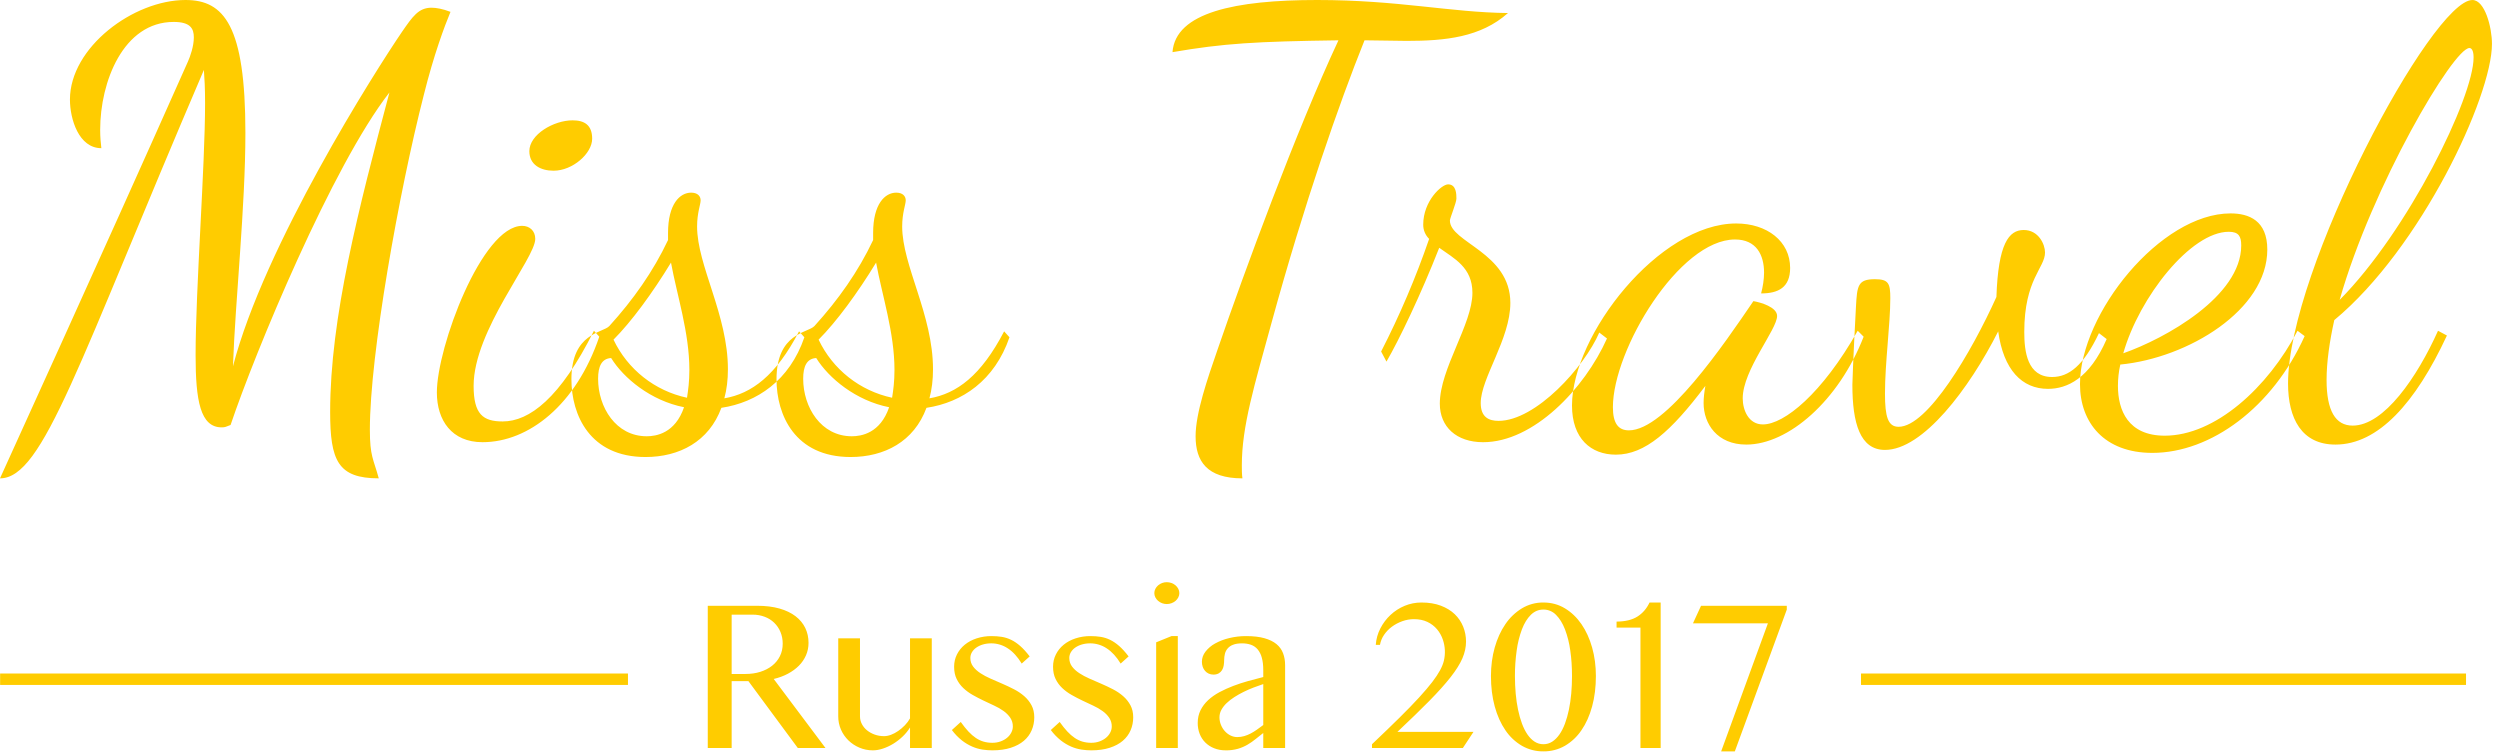
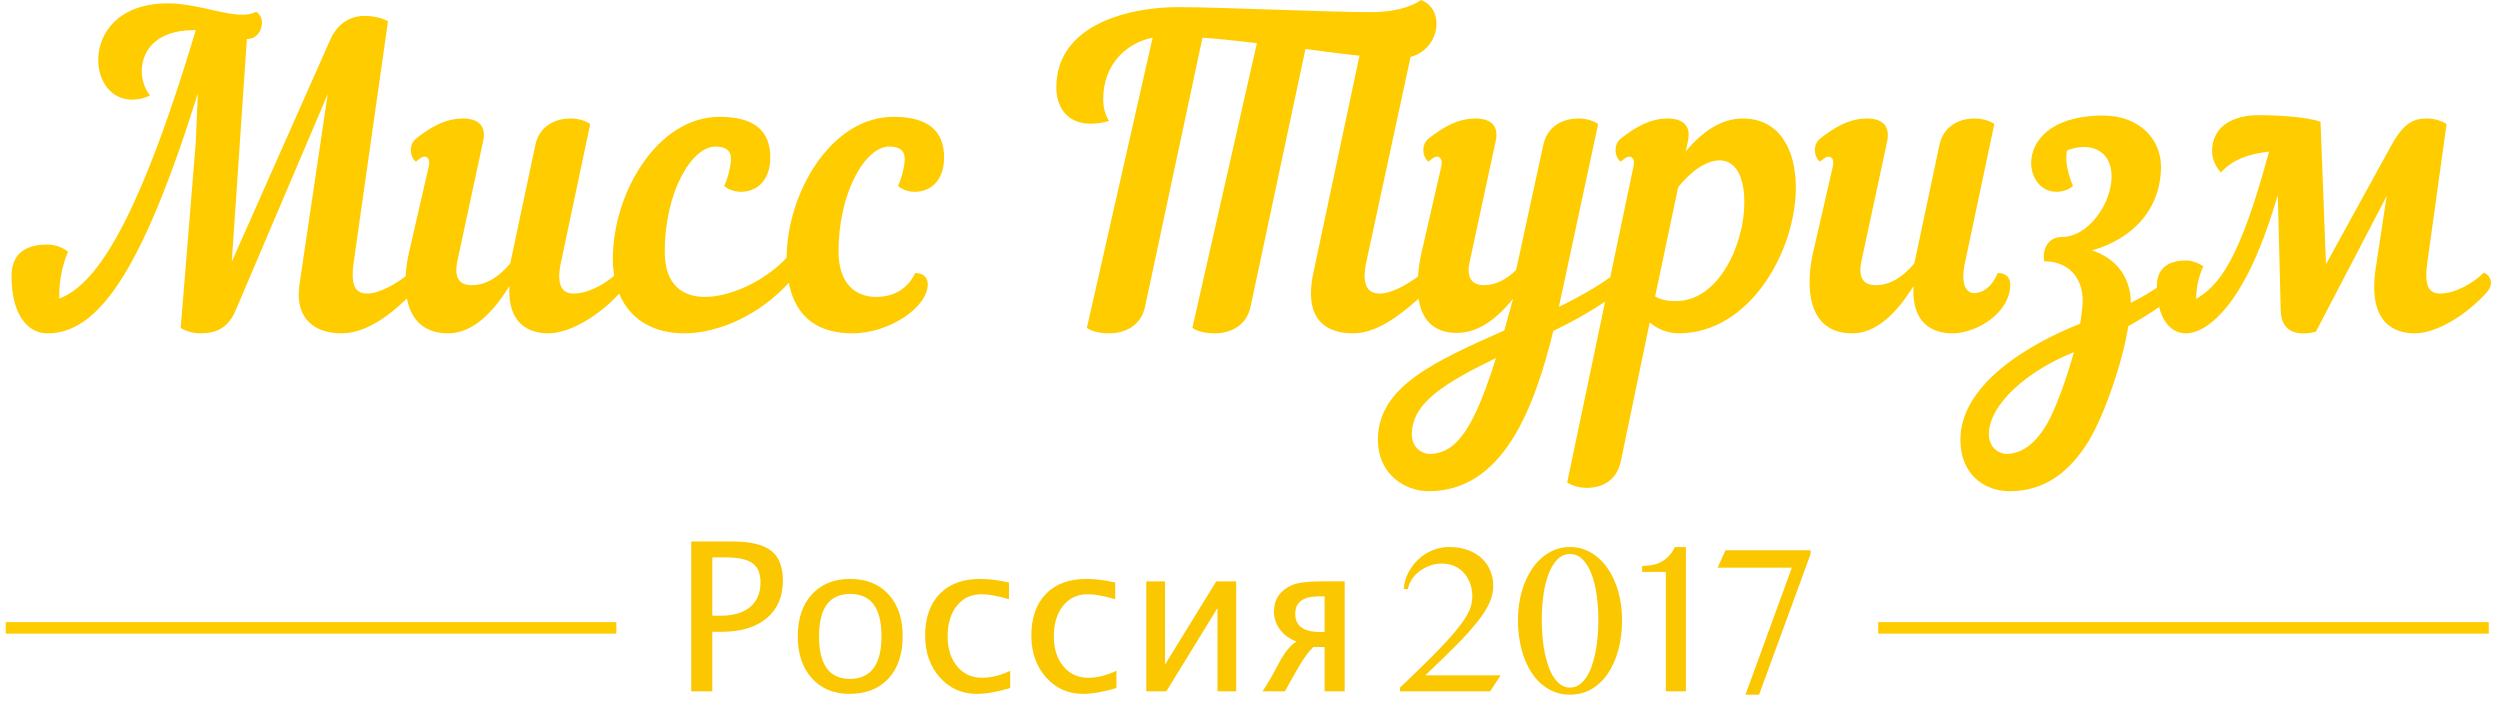
- <svg xmlns="http://www.w3.org/2000/svg" width="219" height="66" viewBox="0 0 219 66">
+ <svg xmlns="http://www.w3.org/2000/svg" width="217" height="61" viewBox="0 0 217 61">
  <g fill="none" fill-rule="evenodd">
-     <path fill="#FC0" d="M39.463 1.039c-.519 1.246-1.454 3.738-2.336 7.27C34.946 16.823 32.4 31.05 32.4 37.645c0 2.337.312 2.544.78 4.258-3.583 0-4.259-1.558-4.259-5.816 0-8.256 2.493-17.81 5.193-27.988-4.985 6.387-11.787 22.796-13.916 29.13-.415.156-.467.208-.779.208-1.87 0-2.285-2.336-2.285-6.335 0-5.711.831-16.564.831-22.068 0-1.35-.052-2.18-.104-2.908C6.802 31.934 3.791 41.904 0 41.904.83 40.034 8.048 24.3 16.46 5.4c.208-.467.52-1.35.52-2.129 0-.779-.312-1.35-1.766-1.35-4.414 0-6.439 5.245-6.439 9.45 0 .676.052 1.143.104 1.61-1.973 0-2.752-2.544-2.752-4.258C6.127 4.154 11.683 0 16.253 0c3.375 0 5.244 2.233 5.244 11.631 0 6.491-.883 14.643-1.09 20.459C23.159 21.497 32.869 6.23 35.205 2.804 36.14 1.454 36.66.675 37.802.675c.415 0 .986.104 1.661.364zm6.283 18.745c.623 0 1.143.415 1.143 1.142 0 1.714-5.4 7.996-5.4 12.877 0 2.493.83 3.116 2.544 3.116 2.336 0 5.037-2.025 7.996-7.945l.468.52c-2.025 5.971-6.18 9.242-10.23 9.242-2.7 0-3.998-1.92-3.998-4.361 0-3.947 3.946-14.591 7.477-14.591zm2.752-4.83c1.662 0 3.376-1.505 3.376-2.803 0-1.195-.675-1.61-1.714-1.61-1.662 0-3.79 1.246-3.79 2.7 0 1.194.986 1.714 2.128 1.714zm1.558 18.278c0-4.102 2.752-4.05 3.323-4.673 2.077-2.285 3.843-4.777 5.141-7.53v-.622c0-2.545 1.039-3.531 2.025-3.531.571 0 .83.311.83.675 0 .363-.31 1.09-.31 2.285 0 3.427 2.7 7.736 2.7 12.514 0 .934-.104 1.765-.312 2.544 2.388-.415 4.517-1.973 6.543-5.868l.467.52c-1.298 3.79-4.154 5.711-7.27 6.179-1.09 2.96-3.686 4.31-6.646 4.31-4.881 0-6.49-3.687-6.49-6.803zm10.333-.83c0-3.272-1.09-6.543-1.61-9.399-1.61 2.648-3.478 5.193-5.036 6.75a9.275 9.275 0 0 0 6.439 5.089c.103-.675.207-1.402.207-2.44zm-3.738 5.815c.83 0 2.492-.26 3.271-2.544-2.908-.571-5.296-2.545-6.387-4.31-.83.052-1.142.727-1.142 1.817 0 2.493 1.558 5.037 4.258 5.037zm11.371-4.985c0-4.102 2.752-4.05 3.324-4.673 2.077-2.285 3.842-4.777 5.14-7.53v-.622c0-2.545 1.039-3.531 2.025-3.531.571 0 .831.311.831.675 0 .363-.311 1.09-.311 2.285 0 3.427 2.7 7.736 2.7 12.514 0 .934-.104 1.765-.312 2.544 2.389-.415 4.518-1.973 6.543-5.868l.467.52c-1.298 3.79-4.154 5.711-7.27 6.179-1.09 2.96-3.686 4.31-6.646 4.31-4.881 0-6.49-3.687-6.49-6.803zm10.334-.83c0-3.272-1.09-6.543-1.61-9.399-1.61 2.648-3.48 5.193-5.037 6.75a9.275 9.275 0 0 0 6.439 5.089c.104-.675.208-1.402.208-2.44zm-3.74 5.815c.832 0 2.493-.26 3.272-2.544-2.908-.571-5.296-2.545-6.387-4.31-.83.052-1.142.727-1.142 1.817 0 2.493 1.558 5.037 4.258 5.037zM102.71 4.57C102.969 1.09 108.213 0 115.379 0c7.113 0 11.683 1.09 16.72 1.142-2.39 2.13-5.505 2.44-8.88 2.44-1.194 0-2.44-.051-3.687-.051-2.232 5.556-5.244 14.176-8.152 24.768-1.506 5.504-2.596 9.035-2.596 12.462 0 .364 0 .78.052 1.143-3.116 0-4.102-1.506-4.102-3.687 0-2.025 1.038-5.037 1.92-7.581 2.338-6.802 6.907-19.212 10.594-27.105-7.218.104-10.022.26-14.54 1.038zm18.745 27.106l-.468-.883a75.314 75.314 0 0 0 4.206-9.866 1.72 1.72 0 0 1-.519-1.246c0-2.077 1.61-3.531 2.18-3.531.728 0 .728.883.728 1.246 0 .364-.571 1.714-.571 1.921 0 1.922 5.296 2.804 5.296 7.218 0 3.167-2.596 6.594-2.596 8.775 0 1.247.727 1.558 1.558 1.558 3.27 0 7.529-4.725 8.827-7.737l.675.52c-1.973 4.413-6.439 9.086-10.852 9.086-2.337 0-3.791-1.35-3.791-3.375 0-3.063 2.856-6.958 2.856-9.71 0-2.233-1.61-3.011-2.908-3.946-1.61 4.102-3.53 8.1-4.621 9.97zm32.142-5.297c.623.104 2.077.52 2.077 1.298 0 1.195-3.012 4.725-3.012 7.218 0 1.038.52 2.285 1.765 2.285 1.87 0 5.193-2.7 8.308-8.205l.52.52c-2.181 5.608-6.595 9.45-10.282 9.45-2.544 0-3.738-1.817-3.738-3.635 0-.415.052-.934.156-1.506-3.012 3.999-5.297 6.024-7.841 6.024-2.181 0-3.843-1.402-3.843-4.31 0-6.18 7.633-15.941 14.384-15.941 2.7 0 4.725 1.558 4.725 3.894 0 1.714-1.039 2.233-2.544 2.233.155-.571.26-1.246.26-1.817 0-1.558-.676-2.908-2.545-2.908-4.881 0-10.697 9.658-10.697 14.695 0 1.402.468 2.025 1.402 2.025 3.22 0 8.36-7.581 10.905-11.32zm30.272 2.804l.675.52c-1.506 3.478-3.479 4.361-5.14 4.361-2.285 0-3.895-1.662-4.362-5.037-2.545 5.037-6.595 10.385-9.918 10.385-2.18 0-2.856-2.336-2.856-5.711 0-.104.052-1.974.312-6.803.103-1.869.155-2.44 1.661-2.44 1.195 0 1.35.363 1.35 1.662 0 2.284-.467 5.66-.467 8.36 0 2.025.26 2.907 1.194 2.907 2.545 0 6.387-6.542 8.568-11.371.156-4.674 1.09-5.868 2.389-5.868 1.298 0 1.869 1.246 1.869 1.973 0 1.35-1.818 2.337-1.818 6.958 0 1.714.26 3.947 2.441 3.947 1.454 0 2.752-.987 4.102-3.843zm14.747-7.321c0 5.296-6.958 9.502-12.878 10.073a8.554 8.554 0 0 0-.207 1.87c0 2.128.882 4.361 4.102 4.361 4.413 0 9.035-4.206 11.631-9.19l.623.467c-2.804 6.23-8.204 10.23-13.345 10.23-4.206 0-6.335-2.65-6.335-6.024 0-6.18 7.062-14.955 13.19-14.955 1.61 0 3.219.623 3.219 3.168zm-3.375-1.558c-3.323 0-7.841 5.712-9.243 10.645 3.687-1.299 10.333-4.985 10.333-9.45 0-.78-.208-1.195-1.09-1.195zm23.055-16.46c0 4.62-6.231 17.914-13.813 24.197-.415 1.87-.675 3.686-.675 5.244 0 2.7.78 3.998 2.285 3.998 2.752 0 5.66-4.257 7.477-8.308l.78.416c-2.753 5.92-6.024 9.554-9.763 9.554-2.96 0-4.154-2.285-4.154-5.348 0-9.97 12.618-33.596 16.15-33.596 1.09 0 1.713 2.389 1.713 3.842zm-1.974.363c-1.401 0-8.515 12.047-11.371 22.068 6.023-6.075 11.735-17.758 11.735-21.237 0-.675-.208-.831-.364-.831zM62 53.066h4.31c.752 0 1.41.08 1.973.241.563.161 1.033.387 1.409.676.375.289.658.632.85 1.028.19.397.285.83.285 1.302 0 .387-.073.75-.219 1.086a2.97 2.97 0 0 1-.621.913c-.269.27-.59.506-.966.706-.376.2-.79.353-1.243.46l4.534 6.047h-2.424l-4.328-5.859h-1.467v5.859H62V53.066zm2.093 5.974H65.3c.471 0 .905-.062 1.302-.187.396-.126.74-.303 1.033-.533.292-.23.52-.508.684-.836.164-.328.246-.694.246-1.1 0-.37-.066-.71-.197-1.024a2.375 2.375 0 0 0-1.377-1.328 2.888 2.888 0 0 0-1.056-.188h-1.842v5.196zm11.242-3.12v6.832c0 .239.055.464.166.675.11.212.26.395.451.55.191.155.415.28.671.372.256.092.53.138.823.138.19 0 .393-.04.608-.12.215-.081.425-.193.63-.336.206-.143.4-.309.582-.496.182-.188.332-.39.452-.604v-7.012h1.905v9.606h-1.905v-1.798a3.904 3.904 0 0 1-.631.778 4.838 4.838 0 0 1-.823.64c-.295.181-.599.324-.912.429-.313.104-.61.156-.89.156-.417 0-.81-.079-1.18-.237a3.12 3.12 0 0 1-.966-.64 2.977 2.977 0 0 1-.649-.943 2.855 2.855 0 0 1-.237-1.158V55.92h1.905zm11.591 9.149c.263 0 .504-.04.725-.121.22-.08.41-.187.568-.318.158-.13.281-.283.37-.456.09-.173.135-.349.135-.528a1.34 1.34 0 0 0-.22-.764 2.368 2.368 0 0 0-.58-.59 4.86 4.86 0 0 0-.828-.479c-.31-.143-.624-.29-.943-.443a14.933 14.933 0 0 1-.944-.492 4.206 4.206 0 0 1-.827-.608 2.738 2.738 0 0 1-.582-.796c-.146-.3-.219-.657-.219-1.069 0-.387.082-.745.246-1.073.164-.328.39-.611.68-.85.29-.238.635-.424 1.037-.558a4.15 4.15 0 0 1 1.32-.202c.316 0 .614.023.894.067.28.045.553.132.818.26.266.128.531.308.796.54.266.233.541.537.828.913l-.698.626c-.364-.596-.77-1.04-1.22-1.332a2.606 2.606 0 0 0-1.445-.439c-.269 0-.516.035-.743.103a1.95 1.95 0 0 0-.58.277 1.31 1.31 0 0 0-.377.407.97.97 0 0 0-.134.492c0 .286.08.537.242.752.16.214.372.408.635.58.262.174.56.333.894.48l1.029.447c.352.152.694.314 1.028.487.334.173.632.374.895.604.262.23.474.495.635.796.16.3.241.651.241 1.05 0 .406-.076.786-.228 1.14-.152.356-.38.663-.684.922-.304.26-.687.464-1.15.613-.462.149-1 .223-1.614.223-.28 0-.568-.022-.863-.067a3.694 3.694 0 0 1-.894-.26 4.14 4.14 0 0 1-.904-.54 4.874 4.874 0 0 1-.88-.912l.778-.707c.232.328.456.607.67.836.215.23.431.418.649.564.217.146.444.253.68.322.235.068.49.103.764.103zm8.667 0c.262 0 .504-.04.724-.121.22-.08.41-.187.568-.318.158-.13.282-.283.371-.456.09-.173.134-.349.134-.528a1.34 1.34 0 0 0-.219-.764 2.368 2.368 0 0 0-.581-.59 4.86 4.86 0 0 0-.827-.479c-.31-.143-.625-.29-.944-.443a14.933 14.933 0 0 1-.943-.492 4.206 4.206 0 0 1-.828-.608 2.738 2.738 0 0 1-.581-.796c-.146-.3-.22-.657-.22-1.069 0-.387.083-.745.247-1.073.164-.328.39-.611.68-.85.289-.238.634-.424 1.037-.558a4.15 4.15 0 0 1 1.32-.202c.315 0 .613.023.893.067.28.045.554.132.819.26.265.128.53.308.796.54.265.233.54.537.827.913l-.697.626c-.364-.596-.771-1.04-1.221-1.332a2.606 2.606 0 0 0-1.445-.439c-.268 0-.515.035-.742.103a1.95 1.95 0 0 0-.581.277 1.31 1.31 0 0 0-.376.407.97.97 0 0 0-.134.492c0 .286.08.537.241.752.161.214.373.408.635.58.263.174.56.333.895.48l1.028.447c.352.152.695.314 1.029.487.334.173.632.374.894.604.262.23.474.495.635.796.161.3.242.651.242 1.05 0 .406-.076.786-.228 1.14-.153.356-.38.663-.685.922-.304.26-.687.464-1.149.613-.462.149-1 .223-1.614.223-.28 0-.568-.022-.863-.067a3.694 3.694 0 0 1-.895-.26 4.14 4.14 0 0 1-.903-.54 4.874 4.874 0 0 1-.881-.912l.778-.707c.233.328.456.607.67.836.216.23.432.418.65.564.217.146.444.253.679.322.236.068.49.103.765.103zM102.21 51a1.192 1.192 0 0 1 .774.282c.098.086.177.188.237.304a.802.802 0 0 1 0 .742c-.06.116-.139.218-.237.304a1.192 1.192 0 0 1-.774.282 1.156 1.156 0 0 1-.765-.282 1.022 1.022 0 0 1-.237-.304.802.802 0 0 1-.089-.371c0-.131.03-.255.09-.371.059-.116.138-.218.236-.304a1.156 1.156 0 0 1 .765-.282zm-.93 5.268l1.342-.546h.554v9.803h-1.896v-9.257zm11.296 9.257h-1.914V64.21c-.227.173-.449.349-.666.528a5.51 5.51 0 0 1-.707.492c-.253.149-.534.27-.84.362a3.718 3.718 0 0 1-1.07.138c-.375 0-.715-.06-1.019-.183a2.296 2.296 0 0 1-.778-.505 2.172 2.172 0 0 1-.492-.76 2.6 2.6 0 0 1-.17-.949c0-.411.082-.782.246-1.113.164-.331.388-.628.67-.89.284-.262.615-.495.994-.698.378-.202.78-.384 1.202-.545.424-.161.86-.304 1.31-.43.45-.125.89-.24 1.32-.348v-.6c0-.435-.043-.803-.13-1.104a1.886 1.886 0 0 0-.37-.729 1.363 1.363 0 0 0-.587-.398c-.23-.08-.487-.12-.773-.12-.322 0-.585.041-.787.125a1.114 1.114 0 0 0-.715.8 2.297 2.297 0 0 0-.064.532c0 .167-.013.328-.04.483a1.14 1.14 0 0 1-.147.407.823.823 0 0 1-.291.282.92.92 0 0 1-.47.107.956.956 0 0 1-.406-.085.954.954 0 0 1-.318-.237 1.06 1.06 0 0 1-.206-.358 1.353 1.353 0 0 1-.071-.447c0-.316.104-.611.313-.885a2.73 2.73 0 0 1 .84-.711 4.84 4.84 0 0 1 1.235-.474 6.175 6.175 0 0 1 1.484-.175c.632 0 1.166.061 1.601.184.436.122.787.293 1.056.514.268.22.462.489.581.805.12.316.179.665.179 1.046v7.254zm-1.914-5.6c-.274.09-.559.192-.854.305-.295.113-.585.24-.868.38a8.48 8.48 0 0 0-.81.456 4.44 4.44 0 0 0-.674.523 2.404 2.404 0 0 0-.461.59 1.35 1.35 0 0 0-.17.654c0 .232.043.454.13.666.086.212.201.396.344.554.143.158.309.284.496.376.188.092.384.139.586.139.215 0 .42-.029.613-.085.194-.057.382-.133.563-.228.182-.096.364-.208.546-.336.182-.128.368-.264.559-.407v-3.586zm9.525 5.6v-.331c.924-.877 1.725-1.649 2.401-2.317.677-.668 1.251-1.26 1.722-1.775.471-.516.854-.966 1.15-1.35.295-.385.524-.73.688-1.034.164-.304.276-.582.335-.836a3.345 3.345 0 0 0-.085-1.838 2.792 2.792 0 0 0-.514-.92 2.5 2.5 0 0 0-.845-.645c-.337-.16-.729-.241-1.176-.241-.346 0-.686.06-1.02.179-.334.119-.638.28-.912.482a2.903 2.903 0 0 0-.689.716 2.238 2.238 0 0 0-.357.876h-.367a3.67 3.67 0 0 1 .402-1.444c.233-.45.53-.844.89-1.18a4.12 4.12 0 0 1 1.239-.797c.465-.193.954-.29 1.467-.29.644 0 1.21.092 1.7.277.488.185.895.434 1.22.747.325.313.57.677.738 1.091.167.414.25.851.25 1.31 0 .483-.106.97-.317 1.463-.212.491-.556 1.042-1.033 1.65-.477.608-1.097 1.3-1.86 2.075-.764.775-1.697 1.681-2.8 2.719h6.663l-.93 1.413h-7.96zm15.017.295a3.7 3.7 0 0 1-1.883-.488 4.465 4.465 0 0 1-1.449-1.364c-.402-.584-.714-1.28-.935-2.088-.22-.808-.33-1.695-.33-2.66 0-.883.11-1.715.33-2.496.221-.781.533-1.464.935-2.048a4.707 4.707 0 0 1 1.449-1.386 3.575 3.575 0 0 1 1.883-.51c.691 0 1.319.17 1.882.51.564.34 1.047.802 1.45 1.386.402.584.713 1.267.934 2.048.22.781.33 1.613.33 2.495 0 .966-.11 1.853-.33 2.661-.22.808-.532 1.504-.935 2.088a4.465 4.465 0 0 1-1.449 1.364 3.7 3.7 0 0 1-1.882.488zm0-.626c.28 0 .536-.075.769-.224.232-.149.442-.358.63-.626s.35-.587.488-.957c.137-.37.252-.775.344-1.216.092-.441.161-.913.206-1.413.044-.501.067-1.014.067-1.539 0-.787-.05-1.532-.152-2.236a8.393 8.393 0 0 0-.465-1.855c-.209-.534-.47-.956-.783-1.266a1.519 1.519 0 0 0-1.104-.465c-.424 0-.792.155-1.105.465-.313.31-.572.732-.778 1.266a8.571 8.571 0 0 0-.46 1.855 15.687 15.687 0 0 0-.153 2.236c0 .525.023 1.038.067 1.539.045.5.114.972.206 1.413.092.441.207.846.344 1.216.138.37.299.689.483.957.185.268.394.477.626.626.233.15.49.224.77.224zm8.5.33V54.98h-2.093v-.528c.763-.006 1.373-.153 1.829-.442.456-.29.81-.7 1.06-1.23h.974v12.745h-1.77zm12.82-12.127l-4.553 12.423h-1.198l4.096-11.216h-6.565l.707-1.538h7.512v.33z" />
-     <path stroke="#FC0" stroke-linecap="square" d="M54.51 59.5h-54M215.524 59.5h-52" />
+     <path fill="#FC0" d="M123.078 23.997c-.905.686-2.298 1.483-3.293 1.483-.981 0-1.636-.582-1.2-2.69l3.853-17.847c2.581-.69 3.017-4.143.91-4.943-1.019.727-2.69 1.054-4.29 1.054-3.998 0-12.976-.436-16.865-.436-3.78 0-10.505 1.308-10.505 6.979 0 1.89 1.2 3.816 4.58 2.908-.4-.655-.509-1.273-.509-1.89 0-3.09 2.072-4.908 4.29-5.344l-5.708 25.19c.4.29 1.09.472 1.927.472 1.345 0 2.762-.618 3.126-2.326l4.98-23.336c1.562.11 3.162.291 4.725.473L103.5 28.46c.4.291 1.09.473 1.927.473 1.344 0 2.762-.618 3.125-2.326l4.762-22.354c1.672.218 3.235.436 4.689.581l-3.998 18.828c-.909 4.253 1.272 5.27 3.453 5.27 1.89 0 3.781-1.315 5.672-3.002.267 1.719 1.212 2.967 3.342 2.967 1.817 0 3.453-1.2 4.87-2.98-.29.98-.508 1.89-.763 2.762-6.033 2.69-10.977 4.87-10.977 9.486 0 3.017 2.363 4.471 4.398 4.471 6.47 0 9.16-7.16 10.832-13.921a35.693 35.693 0 0 0 4.491-2.527c.086-.405.29-1.475.454-2.135-1.223.897-2.823 1.78-4.472 2.59.109-.473.218-.981.327-1.49l3.09-14.394c-.437-.29-1.055-.473-1.71-.473-1.308 0-2.689.618-3.052 2.29l-2.363 10.868c-.836.8-1.745 1.309-2.799 1.309-1.2 0-1.49-.872-1.236-2l2.254-10.467c.327-1.382-.436-2-1.745-2-1.526 0-2.835.764-4.07 1.745-.728.582-.473 1.709 0 2 .326-.291.545-.437.726-.437.327 0 .51.327.364.909l-1.709 7.451a15.134 15.134 0 0 0-.305 2.043zM68.28 22.368c-1.69 1.85-4.693 3.403-7.088 3.403-1.963 0-3.49-1.054-3.49-3.926 0-5.234 2.363-9.123 4.399-9.123.909 0 1.345.363 1.345 1.054 0 .509-.182 1.49-.582 2.362.4.364.982.51 1.454.51 1.345 0 2.544-.946 2.544-2.981 0-2.363-1.453-3.526-4.398-3.526-5.452 0-9.268 6.688-9.268 12.286 0 .535.04 1.035.115 1.501-.928.812-2.319 1.552-3.532 1.552-.945 0-1.527-.654-1.09-2.69l2.544-12.031c-.436-.29-1.054-.473-1.709-.473-1.308 0-2.69.618-3.053 2.29l-2.18 10.287c-.982 1.163-2.072 1.89-3.345 1.89-1.09 0-1.563-.654-1.235-2.145l2.217-10.322c.327-1.382-.436-2-1.745-2-1.527 0-2.835.764-4.07 1.745-.728.582-.473 1.709 0 2 .326-.291.544-.437.726-.437.327 0 .509.327.364.909l-1.709 7.451c-.14.62-.249 1.319-.285 2.028-.905.689-2.312 1.498-3.313 1.498-.982 0-1.49-.545-1.2-2.69l2.98-20.936c-.435-.291-1.344-.473-1.998-.473-1.345 0-2.472.69-3.126 2.326l-8.433 19.01L21.428 3.38h.036c.836 0 1.272-.727 1.272-1.417 0-.364-.145-.727-.509-.945-1.563.872-4.652-.727-7.67-.727-4.288 0-6.033 2.617-6.033 4.907 0 1.817 1.09 3.453 2.944 3.453a3.62 3.62 0 0 0 1.563-.364c-.436-.509-.727-1.308-.727-2.108 0-1.708 1.2-3.562 4.507-3.562h.182c-5.307 17.738-8.978 22.209-11.85 23.3v-.328c0-.836.146-2.326.764-3.744a2.967 2.967 0 0 0-1.817-.618c-1.636 0-3.09.618-3.09 2.726 0 3.235 1.309 4.98 3.126 4.98 4.325 0 8.142-5.161 13.049-20.827l-.182 4.252-1.308 16.102c.436.291 1.09.473 1.744.473 1.345 0 2.436-.473 3.09-2.145l7.924-18.61-2.436 16.43c-.509 3.344 1.636 4.325 3.635 4.325 1.908 0 3.846-1.25 5.679-3.024.321 1.67 1.313 3.024 3.59 3.024 2.072 0 3.853-1.745 5.307-4.107-.182 3.198 1.599 4.107 3.38 4.107 1.91 0 4.438-1.582 6.147-3.442.97 2.347 3.124 3.442 5.63 3.442 3.028 0 6.565-1.609 9.092-4.388.62 3.172 2.728 4.388 5.52 4.388 3.198 0 6.542-2.254 6.542-4.253 0-.618-.4-.981-1.09-.981-.618 1.308-1.781 2.072-3.38 2.072-1.854 0-3.272-1.2-3.272-3.926 0-5.234 2.363-9.123 4.398-9.123.909 0 1.345.363 1.345 1.054 0 .509-.182 1.49-.581 2.362.4.364.98.51 1.453.51 1.345 0 2.545-.946 2.545-2.981 0-2.363-1.454-3.526-4.398-3.526-5.433 0-9.242 6.642-9.269 12.227zm55.758 17.033c-.473 0-1.49-.436-1.49-1.708 0-2.763 2.98-4.507 7.305-6.616-1.853 5.852-3.307 8.324-5.815 8.324zm11.995 2.472l5.742-27.37c.146-.582-.036-.909-.363-.909-.182 0-.4.146-.727.436-.472-.29-.727-1.417 0-1.999 1.236-.981 2.544-1.745 4.071-1.745 1.309 0 2.072.618 1.745 2l-.182.872c1.418-1.745 3.126-2.872 4.943-2.872 3.199 0 4.616 2.69 4.616 5.998 0 5.452-3.961 12.649-10.177 12.649a3.92 3.92 0 0 1-2.508-.945l-2.508 12.067c-.363 1.672-1.636 2.29-2.944 2.29-.654 0-1.272-.181-1.708-.472zm13.23-27.952c-1.09 0-2.399.836-3.598 2.327l-2 9.486c.655.364 1.236.4 1.818.4 3.707 0 5.925-4.943 5.925-8.542 0-2.544-.909-3.67-2.145-3.67zm8.106 8.033l1.708-7.451c.145-.582-.036-.909-.363-.909-.182 0-.4.146-.727.436-.473-.29-.727-1.417 0-1.999 1.235-.981 2.544-1.745 4.07-1.745 1.31 0 2.036.618 1.745 2l-2.217 10.322c-.327 1.49.145 2.145 1.236 2.145 1.272 0 2.363-.727 3.344-1.89l2.18-10.287c.364-1.672 1.745-2.29 3.054-2.29.654 0 1.272.182 1.708.473l-2.544 12.031c-.4 1.854.073 2.654.8 2.654.654 0 1.49-.437 2.035-1.745.69 0 1.09.363 1.09.981 0 2.545-2.98 4.253-5.015 4.253-1.781 0-3.563-.909-3.38-4.107-1.455 2.362-3.236 4.107-5.308 4.107-4.034 0-4.034-4.253-3.416-6.979zm12.794 16.211c0-4.616 5.525-8.142 10.396-10.068.109-.763.218-1.454.218-2 0-1.998-1.236-3.416-3.344-3.416-.182-1.127.4-2.108 1.526-2.108 2.363 0 4.326-2.98 4.326-5.234 0-1.745-1.054-2.58-2.4-2.58-.472 0-.98.108-1.453.29-.073.218-.073.436-.073.727 0 .509.182 1.49.582 2.362-.4.364-.982.51-1.454.51-1.309 0-2.181-1.164-2.181-2.509 0-1.89 1.708-4.107 6.252-4.107 3.126 0 5.016 2.036 5.016 4.434 0 3.599-2.363 6.252-5.998 7.27 2.181.69 3.38 2.435 3.38 4.544a17.958 17.958 0 0 0 2.262-1.312c.027.736.068 1.312.21 1.673a37.406 37.406 0 0 1-2.69 1.674c-.508 3.162-2.035 7.597-3.416 9.923-1.636 2.69-3.817 4.398-6.87 4.398-2.217 0-4.289-1.454-4.289-4.47zm7.524-1.38c-.981 1.671-2.144 2.616-3.562 2.616-.472 0-1.49-.436-1.49-1.708 0-2.58 3.344-5.525 7.378-7.124-.654 2.362-1.562 4.87-2.326 6.215zm34.095-11.305c1.344 0 2.907-.909 3.816-1.818.4.182.618.51.618.873 0 .254-.109.545-.327.8-1.708 1.926-4.326 3.598-6.288 3.598-1.818 0-4.108-.945-3.38-5.707l.944-6.215-6.142 11.777c-1.709.436-2.981-.037-3.054-1.745l-.254-10.105c-1.054 3.526-2.072 5.998-3.126 7.779-1.636 2.835-3.417 4.18-4.798 4.216-1.49.036-2.58-1.418-2.58-4.071 0-1.745 1.199-2.254 2.544-2.254.436 0 1.017.182 1.49.51a7.028 7.028 0 0 0-.618 2.834c1.89-1.163 3.708-3.053 6.325-12.794-1.854.218-3.199.727-4.18 1.817-.51-.581-.764-1.235-.764-1.853 0-2.254 1.963-3.126 4.035-3.126 1.854 0 4.362.181 5.38.581l.472 12.359 5.634-10.25c.981-1.782 1.78-2.4 3.09-2.4.654 0 1.272.182 1.744.473l-1.672 12.031c-.29 2.036.146 2.69 1.09 2.69z" />
+     <path stroke="#FC0" stroke-linecap="square" d="M53 54.5H1M215.524 54.5h-52" />
+     <path fill="#FAC700" d="M60 60.008V47h3.542c1.57 0 2.698.265 3.384.795.685.53 1.028 1.402 1.028 2.615 0 1.383-.469 2.467-1.406 3.252-.938.785-2.238 1.178-3.902 1.178h-.818v5.168H60zm1.828-6.566h.747c1.096 0 1.943-.252 2.54-.755.598-.504.897-1.216.897-2.136 0-.78-.235-1.336-.703-1.67-.47-.334-1.251-.501-2.347-.501h-1.134v5.062zm11.91 6.786c-1.366 0-2.456-.453-3.27-1.358-.815-.906-1.222-2.117-1.222-3.635 0-1.535.409-2.75 1.226-3.643.818-.893 1.926-1.34 3.327-1.34 1.4 0 2.51.447 3.326 1.34.818.894 1.227 2.102 1.227 3.626 0 1.558-.41 2.783-1.23 3.674-.821.89-1.95 1.336-3.385 1.336zm.026-1.301c1.834 0 2.75-1.237 2.75-3.71 0-2.443-.905-3.664-2.715-3.664-1.805 0-2.707 1.227-2.707 3.682 0 2.461.89 3.692 2.672 3.692zm11.021 1.3c-1.289 0-2.358-.477-3.208-1.432-.85-.955-1.274-2.16-1.274-3.612 0-1.553.42-2.763 1.261-3.63.84-.867 2.014-1.301 3.52-1.301.744 0 1.576.102 2.496.308v1.45c-.978-.287-1.775-.43-2.39-.43-.885 0-1.596.332-2.132.997s-.804 1.55-.804 2.658c0 1.073.275 1.94.826 2.602.55.662 1.272.993 2.162.993.791 0 1.606-.202 2.444-.606v1.494c-1.12.34-2.086.51-2.9.51zm9.22 0c-1.29 0-2.359-.477-3.208-1.432-.85-.955-1.275-2.16-1.275-3.612 0-1.553.42-2.763 1.262-3.63.84-.867 2.014-1.301 3.52-1.301.744 0 1.576.102 2.496.308v1.45c-.979-.287-1.776-.43-2.39-.43-.886 0-1.596.332-2.132.997s-.804 1.55-.804 2.658c0 1.073.275 1.94.826 2.602.55.662 1.271.993 2.162.993.79 0 1.605-.202 2.443-.606v1.494c-1.119.34-2.086.51-2.9.51zm5.493-.22v-9.544h1.626v7.224l4.447-7.224h1.732v9.545h-1.626v-7.225l-4.439 7.225h-1.74zm15.478-3.849h-.985c-.41.405-.838.99-1.283 1.758l-.554.967c-.24.428-.448.803-.624 1.125h-1.942c.41-.621.78-1.242 1.107-1.863l.229-.431c.55-1.049 1.09-1.726 1.617-2.03-.598-.217-1.074-.56-1.428-1.029a2.532 2.532 0 0 1-.532-1.564c0-1.037.49-1.79 1.468-2.259.498-.246 1.415-.37 2.75-.37h1.917v9.546h-1.74v-3.85zm0-4.394h-.484c-.691 0-1.208.126-1.551.378-.343.252-.514.63-.514 1.133 0 .528.18.923.54 1.187.36.264.901.395 1.622.395h.387v-3.093zm6.545 8.244v-.325c.908-.862 1.694-1.62 2.36-2.277a47.63 47.63 0 0 0 1.691-1.744c.463-.507.84-.95 1.13-1.328.29-.377.515-.716.676-1.015.162-.298.271-.572.33-.821a3.288 3.288 0 0 0-.083-1.806 2.743 2.743 0 0 0-.506-.906 2.457 2.457 0 0 0-.83-.633c-.331-.158-.717-.237-1.156-.237-.34 0-.674.059-1.002.176a3.451 3.451 0 0 0-.897.474c-.27.2-.495.434-.676.704a2.2 2.2 0 0 0-.352.86h-.36c.035-.503.167-.976.395-1.419.229-.442.52-.829.875-1.16a4.05 4.05 0 0 1 1.217-.782 3.71 3.71 0 0 1 1.441-.286c.633 0 1.19.091 1.67.273.48.182.88.426 1.2.734.32.307.561.665.725 1.072.164.407.246.836.246 1.288 0 .474-.104.953-.312 1.437-.208.483-.546 1.024-1.015 1.621a24.865 24.865 0 0 1-1.828 2.04c-.75.761-1.667 1.652-2.751 2.671h6.548l-.914 1.389h-7.822zm14.756.29c-.68 0-1.296-.16-1.85-.48a4.388 4.388 0 0 1-1.424-1.34c-.395-.574-.701-1.258-.918-2.052a9.908 9.908 0 0 1-.325-2.614c0-.868.108-1.685.325-2.453a6.756 6.756 0 0 1 .918-2.012 4.626 4.626 0 0 1 1.424-1.363 3.513 3.513 0 0 1 1.85-.5c.68 0 1.297.166 1.85.5a4.626 4.626 0 0 1 1.424 1.363c.396.574.702 1.245.919 2.012.217.768.325 1.585.325 2.453 0 .949-.108 1.82-.325 2.614-.217.794-.523 1.478-.919 2.053a4.388 4.388 0 0 1-1.424 1.34c-.553.32-1.17.479-1.85.479zm0-.615c.276 0 .528-.074.756-.22.229-.147.435-.352.62-.615.184-.264.344-.577.479-.94.135-.364.247-.762.338-1.196.091-.434.158-.897.202-1.389.044-.492.066-.996.066-1.511 0-.774-.05-1.506-.15-2.198-.099-.691-.251-1.3-.456-1.823-.205-.525-.462-.94-.77-1.244a1.492 1.492 0 0 0-1.085-.457c-.416 0-.777.152-1.085.457-.308.305-.563.72-.765 1.244a8.423 8.423 0 0 0-.452 1.823c-.1.692-.15 1.424-.15 2.198 0 .515.022 1.02.066 1.511.044.492.111.955.202 1.389.091.434.204.832.339 1.195.134.364.293.677.474.94.182.264.387.47.615.616.229.146.481.22.756.22zm8.319.325V49.646h-2.057v-.519c.75-.006 1.35-.15 1.797-.435a2.81 2.81 0 0 0 1.042-1.209h.958v12.525h-1.74zm12.563-11.918l-4.473 12.208h-1.178l4.025-11.022h-6.451l.694-1.511h7.383v.325z" />
  </g>
</svg>
